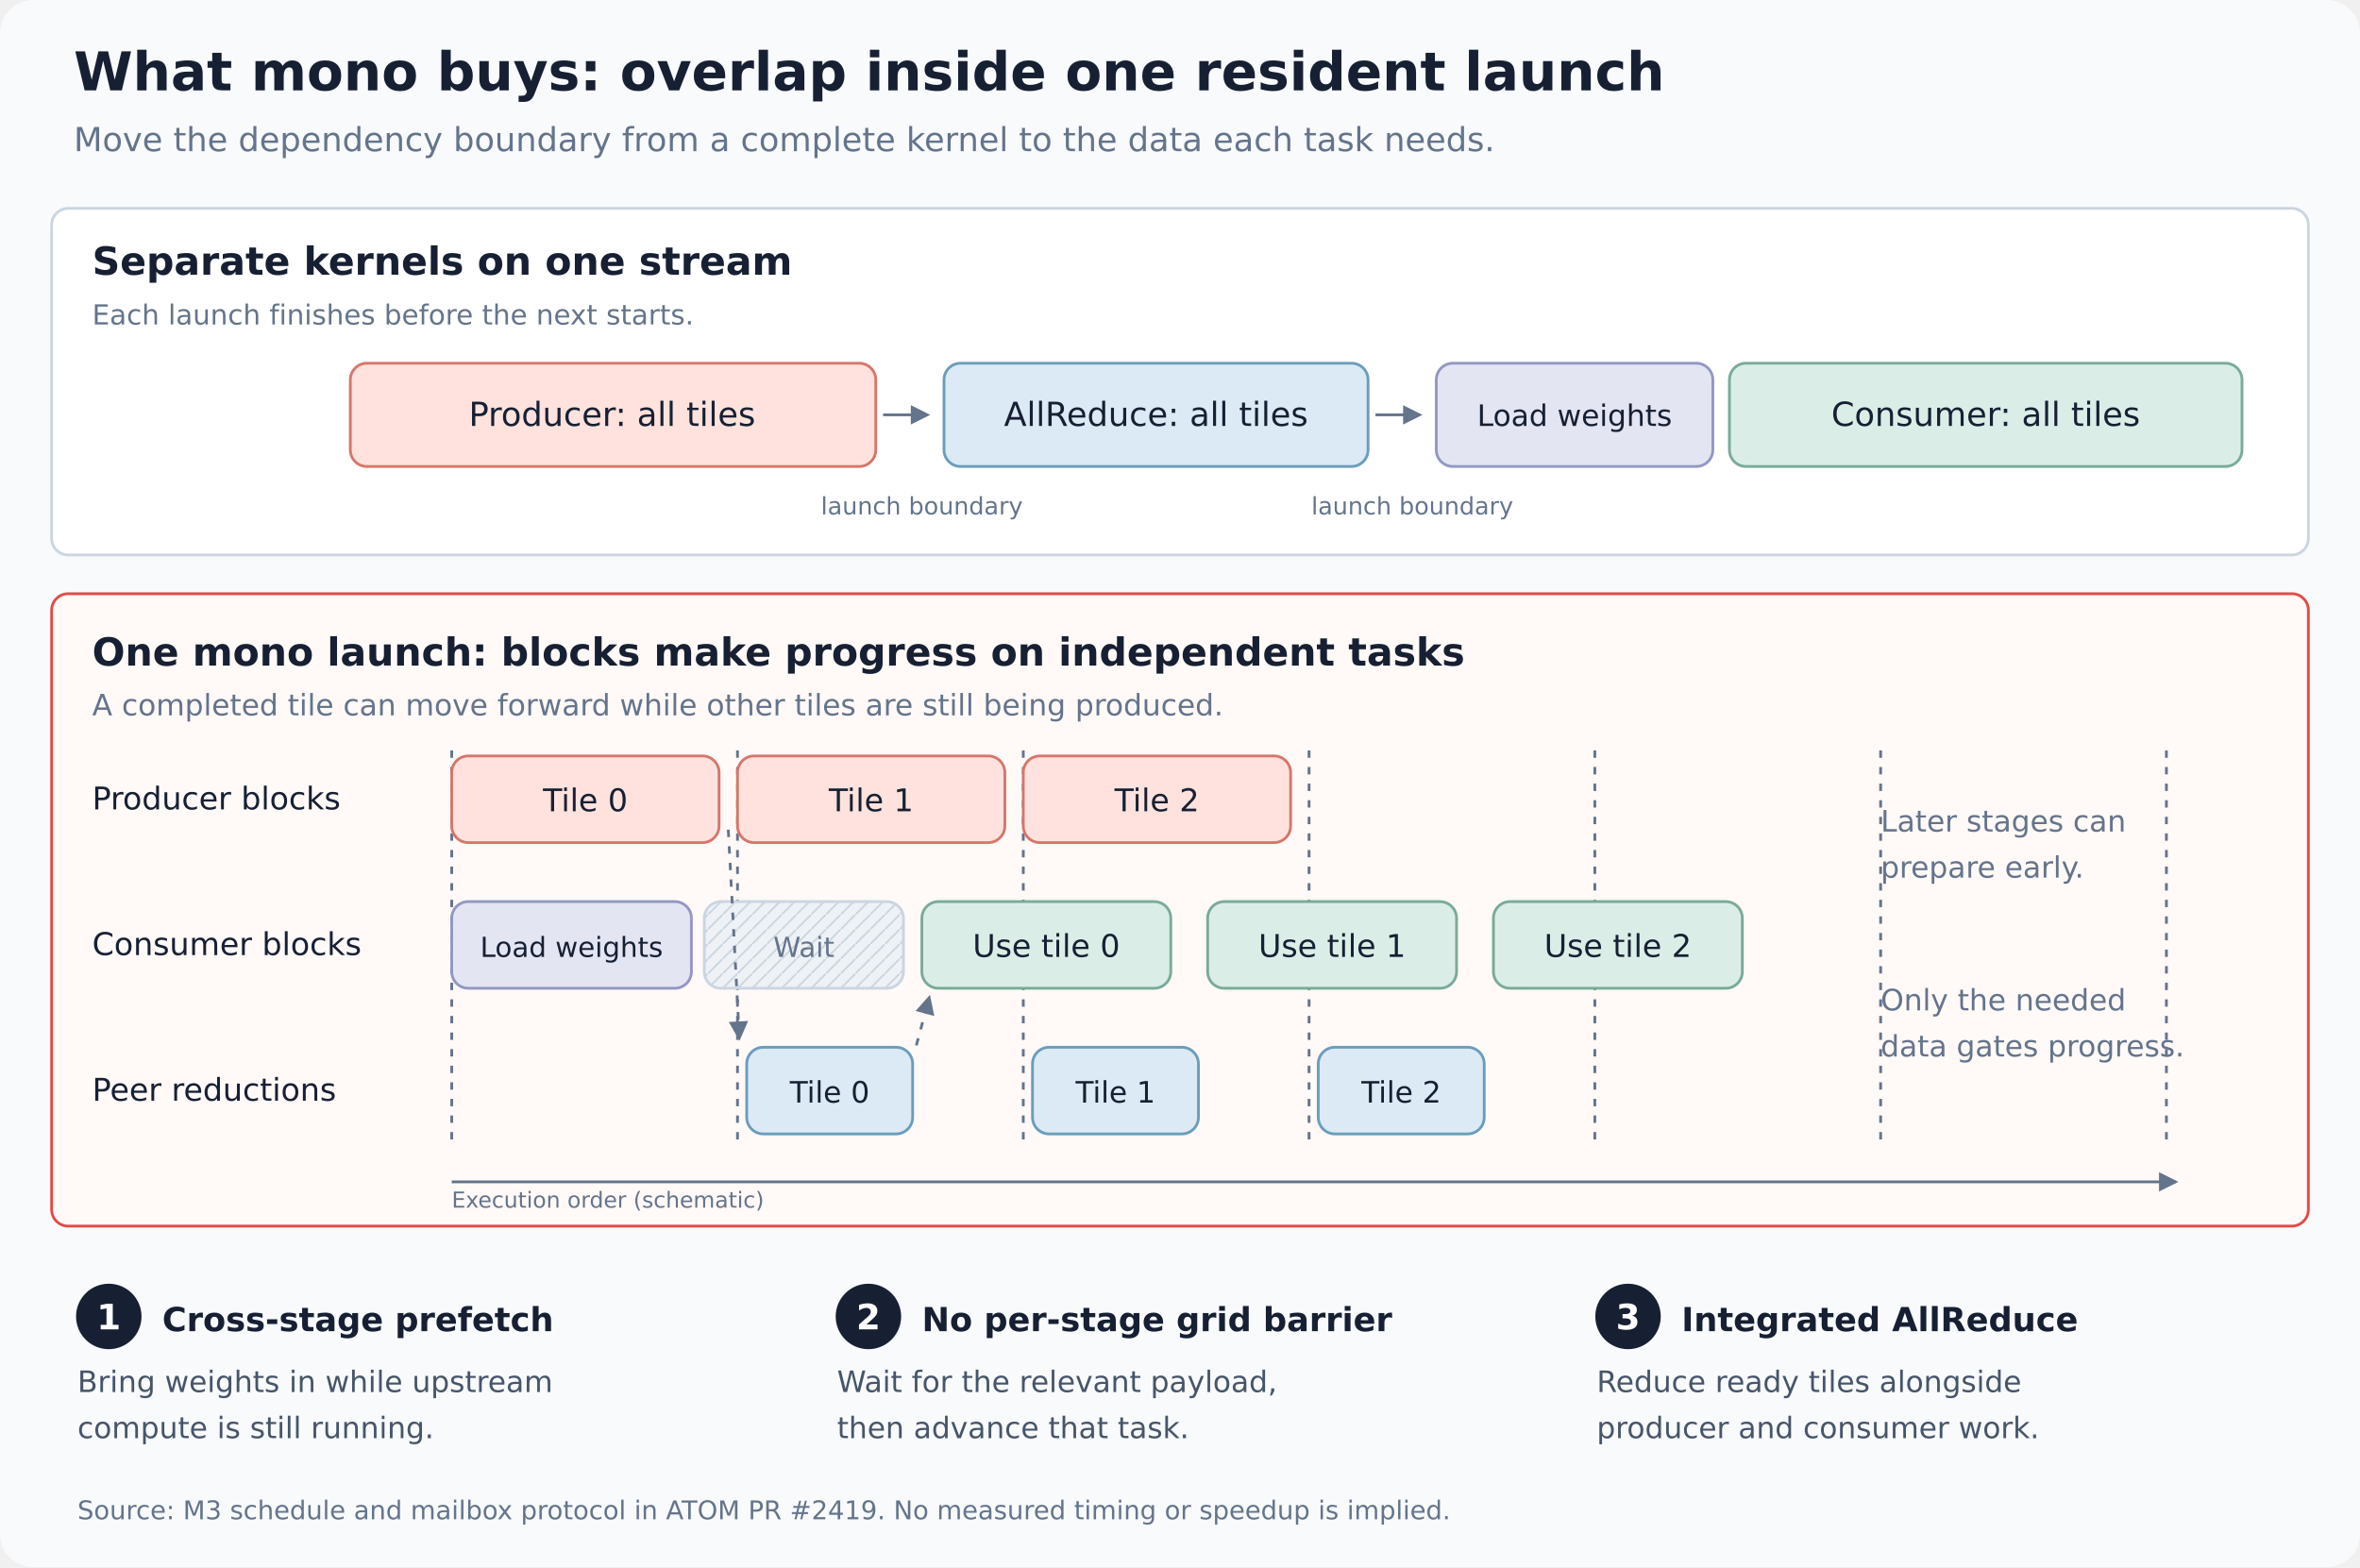
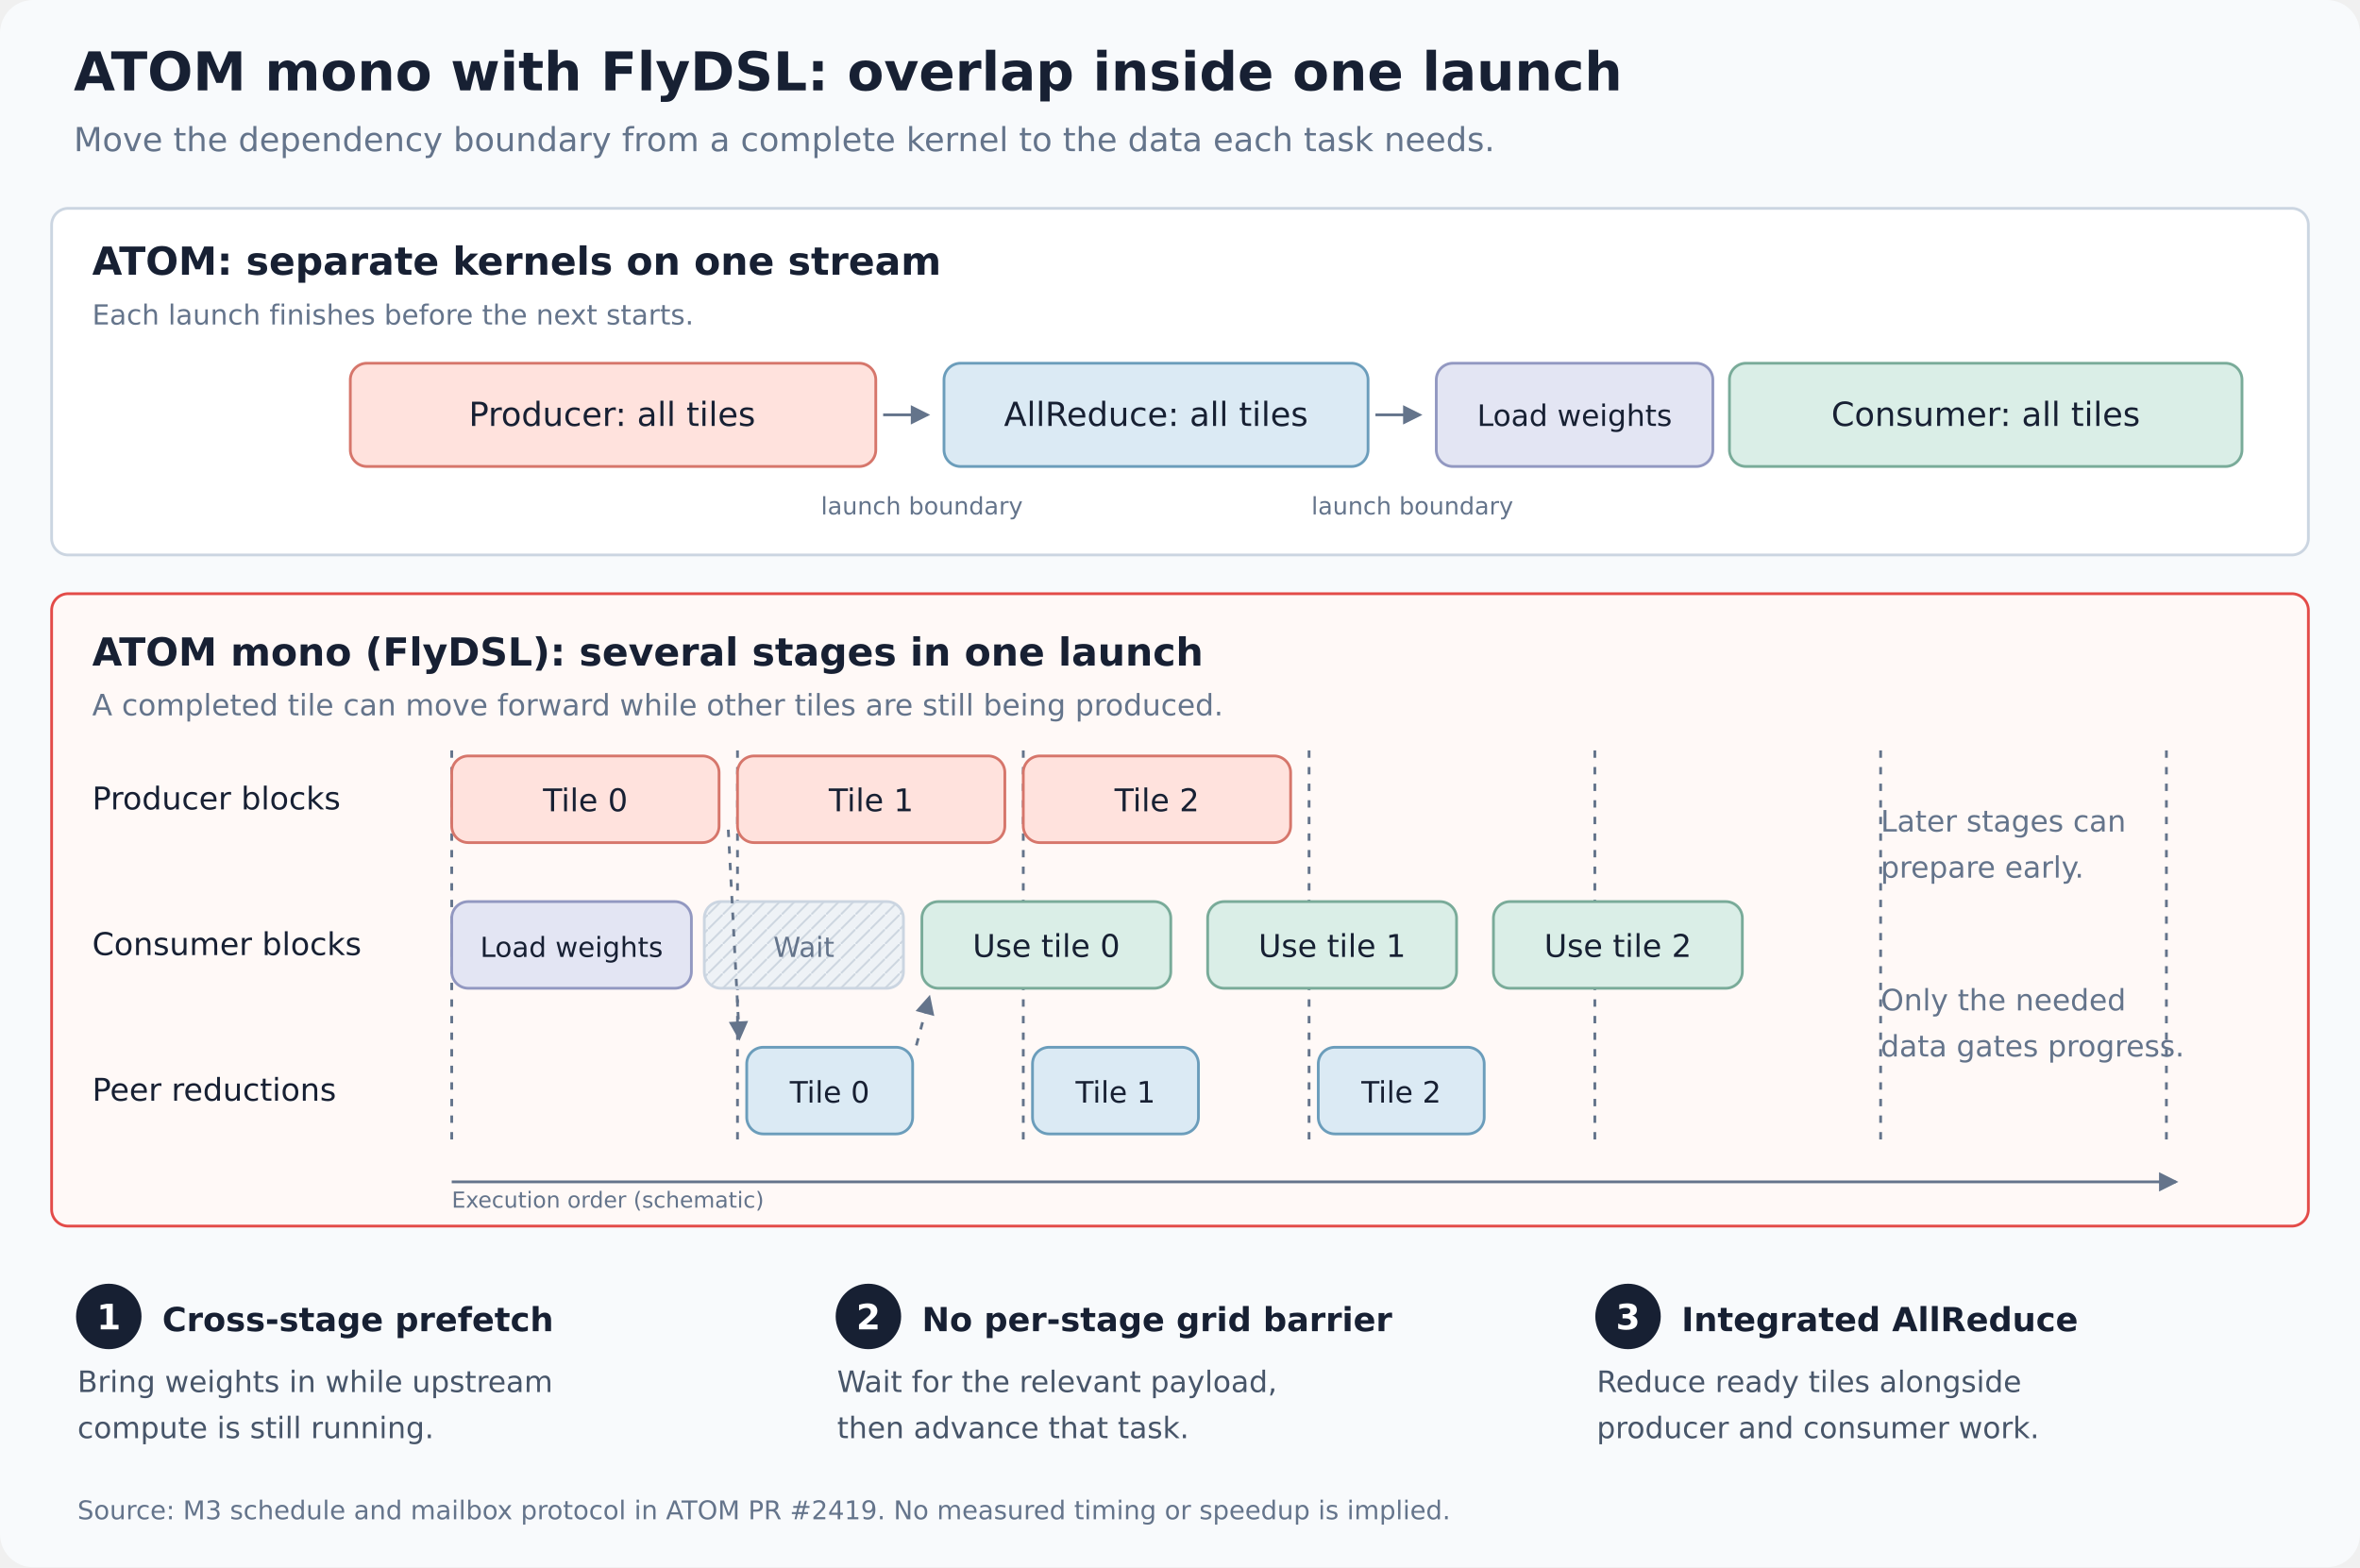
<svg xmlns="http://www.w3.org/2000/svg" width="1280" height="850" viewBox="0 0 1280 850" role="img" aria-labelledby="title desc">
  <defs>
    <pattern id="wait" width="8" height="8" patternUnits="userSpaceOnUse">
      <rect width="8" height="8" fill="#eef2f6" />
      <path d="M0 8 L8 0" stroke="#ccd5df" stroke-width="1" />
    </pattern>
    <marker id="arrow" markerWidth="7" markerHeight="7" refX="6" refY="3.5" orient="auto">
      <path d="M0 0 L7 3.5 L0 7" fill="#64748b" />
    </marker>
  </defs>
  <rect width="1280" height="850" rx="18" fill="#f8fafc" />
  <g font-family="DejaVu Sans,Arial,sans-serif" fill="#172033">
-     <text x="40" y="49" font-size="29" font-weight="700" fill="#172033" text-anchor="start">What mono buys: overlap inside one resident launch</text>
+     <text x="40" y="49" font-size="29" font-weight="700" fill="#172033" text-anchor="start">ATOM mono with FlyDSL: overlap inside one launch</text>
    <text x="40" y="82" font-size="18" font-weight="400" fill="#64748b" text-anchor="start">Move the dependency boundary from a complete kernel to the data each task needs.</text>
    <rect x="28" y="113" width="1224" height="188" rx="9" fill="white" stroke="#cbd5e1" stroke-width="1.5" />
-     <text x="50" y="149" font-size="21" font-weight="700" fill="#172033" text-anchor="start">Separate kernels on one stream</text>
+     <text x="50" y="149" font-size="21" font-weight="700" fill="#172033" text-anchor="start">ATOM: separate kernels on one stream</text>
    <text x="50" y="176" font-size="15" font-weight="400" fill="#64748b" text-anchor="start">Each launch finishes before the next starts.</text>
    <rect x="190" y="197" width="285" height="56" rx="9" fill="#ffe2dd" stroke="#d6766b" stroke-width="1.5" />
    <text x="332" y="231" font-size="18" font-weight="500" fill="#172033" text-anchor="middle">Producer: all tiles</text>
    <path d="M479 225 L503 225" stroke="#64748b" stroke-width="1.5" fill="none" marker-end="url(#arrow)" />
    <rect x="512" y="197" width="230" height="56" rx="9" fill="#dbeaf4" stroke="#6b9dbb" stroke-width="1.5" />
    <text x="627" y="231" font-size="18" font-weight="500" fill="#172033" text-anchor="middle">AllReduce: all tiles</text>
    <path d="M746 225 L770 225" stroke="#64748b" stroke-width="1.5" fill="none" marker-end="url(#arrow)" />
    <rect x="779" y="197" width="150" height="56" rx="9" fill="#e3e5f3" stroke="#9298c1" stroke-width="1.5" />
    <text x="854" y="231" font-size="16" font-weight="500" fill="#172033" text-anchor="middle">Load weights</text>
    <rect x="938" y="197" width="278" height="56" rx="9" fill="#daeee7" stroke="#79ab99" stroke-width="1.5" />
    <text x="1077" y="231" font-size="18" font-weight="500" fill="#172033" text-anchor="middle">Consumer: all tiles</text>
    <text x="500" y="279" font-size="13" font-weight="400" fill="#64748b" text-anchor="middle">launch boundary</text>
    <text x="766" y="279" font-size="13" font-weight="400" fill="#64748b" text-anchor="middle">launch boundary</text>
    <rect x="28" y="322" width="1224" height="343" rx="9" fill="#fff9f7" stroke="#e34b48" stroke-width="1.5" />
-     <text x="50" y="361" font-size="21" font-weight="700" fill="#172033" text-anchor="start">One mono launch: blocks make progress on independent tasks</text>
+     <text x="50" y="361" font-size="21" font-weight="700" fill="#172033" text-anchor="start">ATOM mono (FlyDSL): several stages in one launch</text>
    <text x="50" y="388" font-size="16" font-weight="400" fill="#64748b" text-anchor="start">A completed tile can move forward while other tiles are still being produced.</text>
    <text x="50" y="439" font-size="17" font-weight="500" fill="#172033" text-anchor="start">Producer blocks</text>
    <text x="50" y="518" font-size="17" font-weight="500" fill="#172033" text-anchor="start">Consumer blocks</text>
    <text x="50" y="597" font-size="17" font-weight="500" fill="#172033" text-anchor="start">Peer reductions</text>
    <path d="M245 407 L245 620" stroke="#64748b" stroke-width="1.5" fill="none" stroke-dasharray="4 5" />
    <path d="M400 407 L400 620" stroke="#64748b" stroke-width="1.5" fill="none" stroke-dasharray="4 5" />
    <path d="M555 407 L555 620" stroke="#64748b" stroke-width="1.5" fill="none" stroke-dasharray="4 5" />
    <path d="M710 407 L710 620" stroke="#64748b" stroke-width="1.5" fill="none" stroke-dasharray="4 5" />
    <path d="M865 407 L865 620" stroke="#64748b" stroke-width="1.5" fill="none" stroke-dasharray="4 5" />
    <path d="M1020 407 L1020 620" stroke="#64748b" stroke-width="1.5" fill="none" stroke-dasharray="4 5" />
    <path d="M1175 407 L1175 620" stroke="#64748b" stroke-width="1.5" fill="none" stroke-dasharray="4 5" />
    <rect x="245" y="410" width="145" height="47" rx="9" fill="#ffe2dd" stroke="#d6766b" stroke-width="1.5" />
    <text x="317.5" y="440" font-size="17" font-weight="500" fill="#172033" text-anchor="middle">Tile 0</text>
    <rect x="400" y="410" width="145" height="47" rx="9" fill="#ffe2dd" stroke="#d6766b" stroke-width="1.5" />
    <text x="472.5" y="440" font-size="17" font-weight="500" fill="#172033" text-anchor="middle">Tile 1</text>
    <rect x="555" y="410" width="145" height="47" rx="9" fill="#ffe2dd" stroke="#d6766b" stroke-width="1.5" />
    <text x="627.5" y="440" font-size="17" font-weight="500" fill="#172033" text-anchor="middle">Tile 2</text>
    <rect x="245" y="489" width="130" height="47" rx="9" fill="#e3e5f3" stroke="#9298c1" stroke-width="1.5" />
    <text x="310" y="519" font-size="15" font-weight="500" fill="#172033" text-anchor="middle">Load weights</text>
    <rect x="382" y="489" width="108" height="47" rx="9" fill="url(#wait)" stroke="#cbd5e1" stroke-width="1.5" />
    <text x="436" y="519" font-size="15" font-weight="400" fill="#64748b" text-anchor="middle">Wait</text>
    <rect x="500" y="489" width="135" height="47" rx="9" fill="#daeee7" stroke="#79ab99" stroke-width="1.5" />
    <text x="567.5" y="519" font-size="17" font-weight="500" fill="#172033" text-anchor="middle">Use tile 0</text>
    <rect x="655" y="489" width="135" height="47" rx="9" fill="#daeee7" stroke="#79ab99" stroke-width="1.5" />
    <text x="722.5" y="519" font-size="17" font-weight="500" fill="#172033" text-anchor="middle">Use tile 1</text>
    <rect x="810" y="489" width="135" height="47" rx="9" fill="#daeee7" stroke="#79ab99" stroke-width="1.5" />
    <text x="877.5" y="519" font-size="17" font-weight="500" fill="#172033" text-anchor="middle">Use tile 2</text>
    <rect x="405" y="568" width="90" height="47" rx="9" fill="#dbeaf4" stroke="#6b9dbb" stroke-width="1.5" />
    <text x="450" y="598" font-size="16" font-weight="500" fill="#172033" text-anchor="middle">Tile 0</text>
    <rect x="560" y="568" width="90" height="47" rx="9" fill="#dbeaf4" stroke="#6b9dbb" stroke-width="1.5" />
    <text x="605" y="598" font-size="16" font-weight="500" fill="#172033" text-anchor="middle">Tile 1</text>
    <rect x="715" y="568" width="90" height="47" rx="9" fill="#dbeaf4" stroke="#6b9dbb" stroke-width="1.5" />
    <text x="760" y="598" font-size="16" font-weight="500" fill="#172033" text-anchor="middle">Tile 2</text>
    <path d="M395 450 L401 563" stroke="#64748b" stroke-width="1.5" fill="none" marker-end="url(#arrow)" stroke-dasharray="4 5" />
    <path d="M497 567 L504 541" stroke="#64748b" stroke-width="1.5" fill="none" marker-end="url(#arrow)" stroke-dasharray="4 5" />
    <text x="1020" y="451" font-size="16" font-weight="400" fill="#64748b" text-anchor="start">Later stages can</text>
    <text x="1020" y="476" font-size="16" font-weight="400" fill="#64748b" text-anchor="start">prepare early.</text>
    <text x="1020" y="548" font-size="16" font-weight="400" fill="#64748b" text-anchor="start">Only the needed</text>
    <text x="1020" y="573" font-size="16" font-weight="400" fill="#64748b" text-anchor="start">data gates progress.</text>
    <path d="M245 641 L1180 641" stroke="#64748b" stroke-width="1.5" fill="none" marker-end="url(#arrow)" />
    <text x="245" y="655" font-size="12" font-weight="400" fill="#64748b" text-anchor="start">Execution order (schematic)</text>
    <rect x="42" y="697" width="34" height="34" rx="17" fill="#172033" stroke="#172033" stroke-width="1.5" />
    <text x="59" y="721" font-size="19" font-weight="700" fill="white" text-anchor="middle">1</text>
    <text x="88" y="722" font-size="18" font-weight="700" fill="#172033" text-anchor="start">Cross-stage prefetch</text>
    <text x="42" y="755" font-size="16" font-weight="400" fill="#475569" text-anchor="start">Bring weights in while upstream</text>
    <text x="42" y="780" font-size="16" font-weight="400" fill="#475569" text-anchor="start">compute is still running.</text>
    <rect x="454" y="697" width="34" height="34" rx="17" fill="#172033" stroke="#172033" stroke-width="1.5" />
    <text x="471" y="721" font-size="19" font-weight="700" fill="white" text-anchor="middle">2</text>
    <text x="500" y="722" font-size="18" font-weight="700" fill="#172033" text-anchor="start">No per-stage grid barrier</text>
    <text x="454" y="755" font-size="16" font-weight="400" fill="#475569" text-anchor="start">Wait for the relevant payload,</text>
    <text x="454" y="780" font-size="16" font-weight="400" fill="#475569" text-anchor="start">then advance that task.</text>
    <rect x="866" y="697" width="34" height="34" rx="17" fill="#172033" stroke="#172033" stroke-width="1.5" />
    <text x="883" y="721" font-size="19" font-weight="700" fill="white" text-anchor="middle">3</text>
    <text x="912" y="722" font-size="18" font-weight="700" fill="#172033" text-anchor="start">Integrated AllReduce</text>
    <text x="866" y="755" font-size="16" font-weight="400" fill="#475569" text-anchor="start">Reduce ready tiles alongside</text>
    <text x="866" y="780" font-size="16" font-weight="400" fill="#475569" text-anchor="start">producer and consumer work.</text>
    <text x="42" y="824" font-size="14" font-weight="400" fill="#64748b" text-anchor="start">Source: M3 schedule and mailbox protocol in ATOM PR #2419. No measured timing or speedup is implied.</text>
  </g>
</svg>
